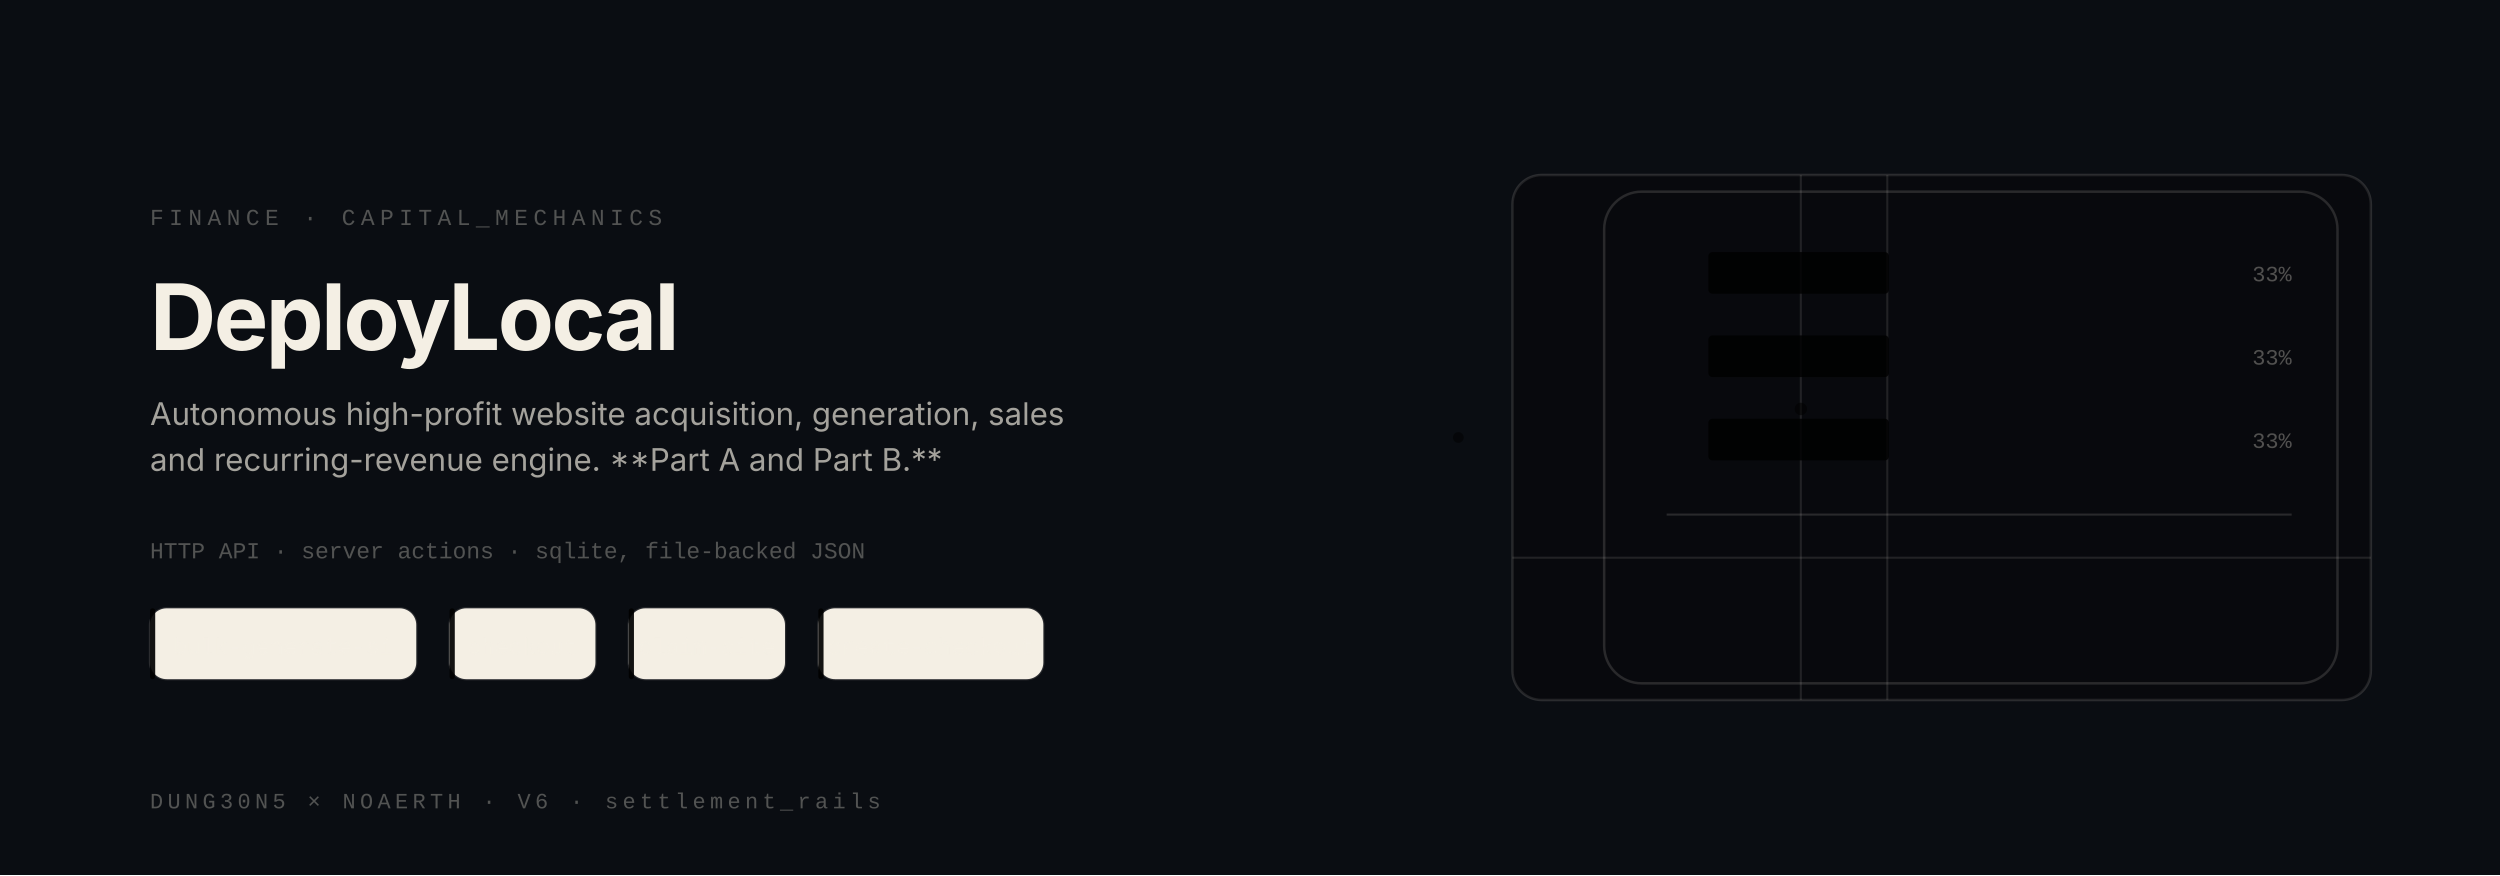
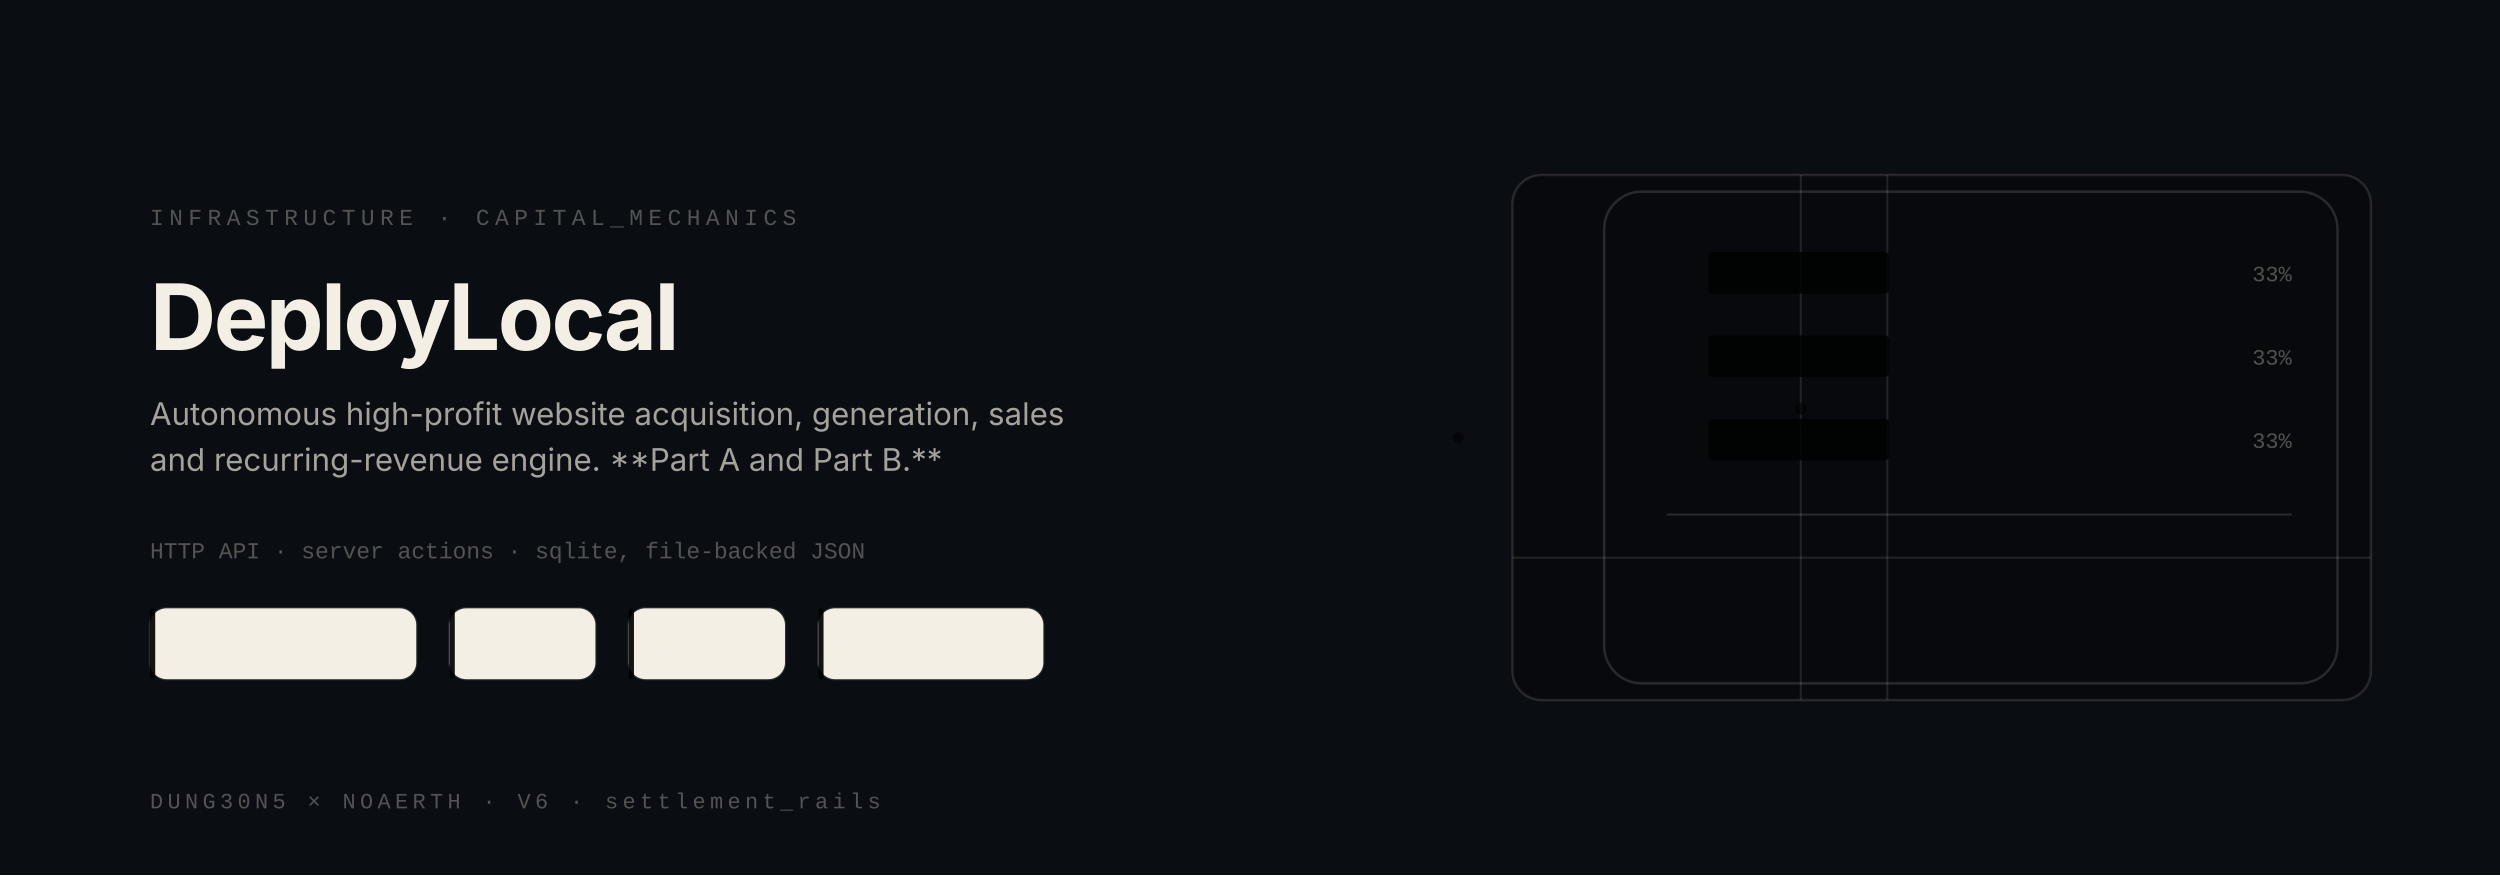
<svg xmlns="http://www.w3.org/2000/svg" viewBox="0 0 1200 420" width="1200" height="420" role="img" aria-label="DeployLocal: value enters, allocates across positions, and settles">
  <rect width="1200" height="420" fill="#0a0d12" />
-   <text x="72" y="108" font-family="ui-monospace, SFMono-Regular, Menlo, Monaco, Consolas, 'Liberation Mono', monospace" font-size="11" letter-spacing="2.6" fill="#f4efe44f">FINANCE · CAPITAL_MECHANICS</text>
+   <text x="72" y="108" font-family="ui-monospace, SFMono-Regular, Menlo, Monaco, Consolas, 'Liberation Mono', monospace" font-size="11" letter-spacing="2.6" fill="#f4efe44f">INFRASTRUCTURE · CAPITAL_MECHANICS</text>
  <text x="72" y="168" font-family="-apple-system, BlinkMacSystemFont, 'Segoe UI', Inter, Helvetica, Arial, sans-serif" font-size="44" font-weight="660" letter-spacing="-1.2" fill="#f4efe4">DeployLocal</text>
  <text x="72" y="204" font-family="-apple-system, BlinkMacSystemFont, 'Segoe UI', Inter, Helvetica, Arial, sans-serif" font-size="15" fill="#f4efe4a8">Autonomous high-profit website acquisition, generation, sales</text>
  <text x="72" y="226" font-family="-apple-system, BlinkMacSystemFont, 'Segoe UI', Inter, Helvetica, Arial, sans-serif" font-size="15" fill="#f4efe4a8">and recurring-revenue engine. **Part A and Part B.**</text>
  <text x="72" y="268" font-family="ui-monospace, SFMono-Regular, Menlo, Monaco, Consolas, 'Liberation Mono', monospace" font-size="11" fill="#f4efe44f">HTTP API · server actions · sqlite, file-backed JSON</text>
  <rect x="72.0" y="292.0" width="127.8" height="34.0" rx="8" fill="#f4efe4" stroke="#f4efe424" stroke-width="1.1" />
  <rect x="72.0" y="292.0" width="2.5" height="34.0" rx="1.2" fill="amber" opacity="0.92" />
  <text x="135.9" y="314" font-family="ui-monospace, SFMono-Regular, Menlo, Monaco, Consolas, 'Liberation Mono', monospace" font-size="11" fill="#f4efe4" fill-opacity="0.82" text-anchor="middle">bulk-generate-si</text>
  <rect x="215.8" y="292.0" width="70.0" height="34.0" rx="8" fill="#f4efe4" stroke="#f4efe424" stroke-width="1.1" />
  <rect x="215.8" y="292.0" width="2.5" height="34.0" rx="1.2" fill="amber" opacity="0.92" />
  <text x="250.8" y="314" font-family="ui-monospace, SFMono-Regular, Menlo, Monaco, Consolas, 'Liberation Mono', monospace" font-size="11" fill="#f4efe4" fill-opacity="0.82" text-anchor="middle">checkout</text>
  <rect x="301.8" y="292.0" width="75.0" height="34.0" rx="8" fill="#f4efe4" stroke="#f4efe424" stroke-width="1.1" />
  <rect x="301.8" y="292.0" width="2.5" height="34.0" rx="1.2" fill="amber" opacity="0.92" />
  <text x="339.3" y="314" font-family="ui-monospace, SFMono-Regular, Menlo, Monaco, Consolas, 'Liberation Mono', monospace" font-size="11" fill="#f4efe4" fill-opacity="0.82" text-anchor="middle">claim-site</text>
  <rect x="392.8" y="292.0" width="108.0" height="34.0" rx="8" fill="#f4efe4" stroke="#f4efe424" stroke-width="1.1" />
  <rect x="392.8" y="292.0" width="2.5" height="34.0" rx="1.2" fill="mint" opacity="0.92" />
  <text x="446.8" y="314" font-family="ui-monospace, SFMono-Regular, Menlo, Monaco, Consolas, 'Liberation Mono', monospace" font-size="11" fill="#f4efe4" fill-opacity="0.82" text-anchor="middle">create-checkout</text>
  <rect x="726.0" y="84.0" width="412.0" height="252.0" rx="14" fill="amber" fill-opacity="0.05" />
  <line x1="740.0" y1="85.0" x2="1124.0" y2="85.0" stroke="amber" stroke-width="1.6" opacity="0.4" />
  <rect x="726.0" y="84.0" width="412.0" height="252.0" rx="14" fill="none" stroke="#f4efe424" stroke-width="1.2" />
  <line x1="864.4" y1="84.0" x2="864.4" y2="336.0" stroke="#f4efe424" stroke-width="1" />
  <line x1="905.9" y1="84.0" x2="905.9" y2="336.0" stroke="#f4efe424" stroke-width="1" />
  <line x1="726.0" y1="267.7" x2="1138.0" y2="267.7" stroke="#f4efe424" stroke-width="1" />
  <circle cx="864.4" cy="196.3" r="3" fill="amber" opacity="0.55" />
  <rect x="726.0" y="84.0" width="412.0" height="252.0" rx="14" fill="#000" fill-opacity="0.22" />
  <path d="M1094.0 302.0 h20 M1104.0 292.0 v20" stroke="mint" stroke-width="1.4" opacity="0.6" />
  <rect x="770" y="92" width="352" height="236" rx="18" fill="none" stroke="#f4efe424" stroke-width="1.2" />
  <rect x="820.0" y="121.0" width="86.7" height="20.0" rx="2" fill="mint" opacity="0.82" />
  <text x="1100" y="135" font-family="ui-monospace, SFMono-Regular, Menlo, Monaco, Consolas, 'Liberation Mono', monospace" font-size="10.5" fill="#f4efe44f" text-anchor="end">33%</text>
  <rect x="820.0" y="161.0" width="86.7" height="20.0" rx="2" fill="amber" opacity="0.82" />
  <text x="1100" y="175" font-family="ui-monospace, SFMono-Regular, Menlo, Monaco, Consolas, 'Liberation Mono', monospace" font-size="10.5" fill="#f4efe44f" text-anchor="end">33%</text>
  <rect x="820.0" y="201.0" width="86.7" height="20.0" rx="2" fill="amber" opacity="0.82" />
  <text x="1100" y="215" font-family="ui-monospace, SFMono-Regular, Menlo, Monaco, Consolas, 'Liberation Mono', monospace" font-size="10.5" fill="#f4efe44f" text-anchor="end">33%</text>
  <line x1="800" y1="247" x2="1100" y2="247" stroke="#f4efe424" stroke-width="1" />
  <circle cx="700.0" cy="210.0" r="2.6" fill="amber" opacity="0.5" />
  <text x="72" y="388" font-family="ui-monospace, SFMono-Regular, Menlo, Monaco, Consolas, 'Liberation Mono', monospace" font-size="10.5" letter-spacing="2.1" fill="#f4efe44f">DUNG30N5 × NOAERTH · V6 · settlement_rails</text>
</svg>
